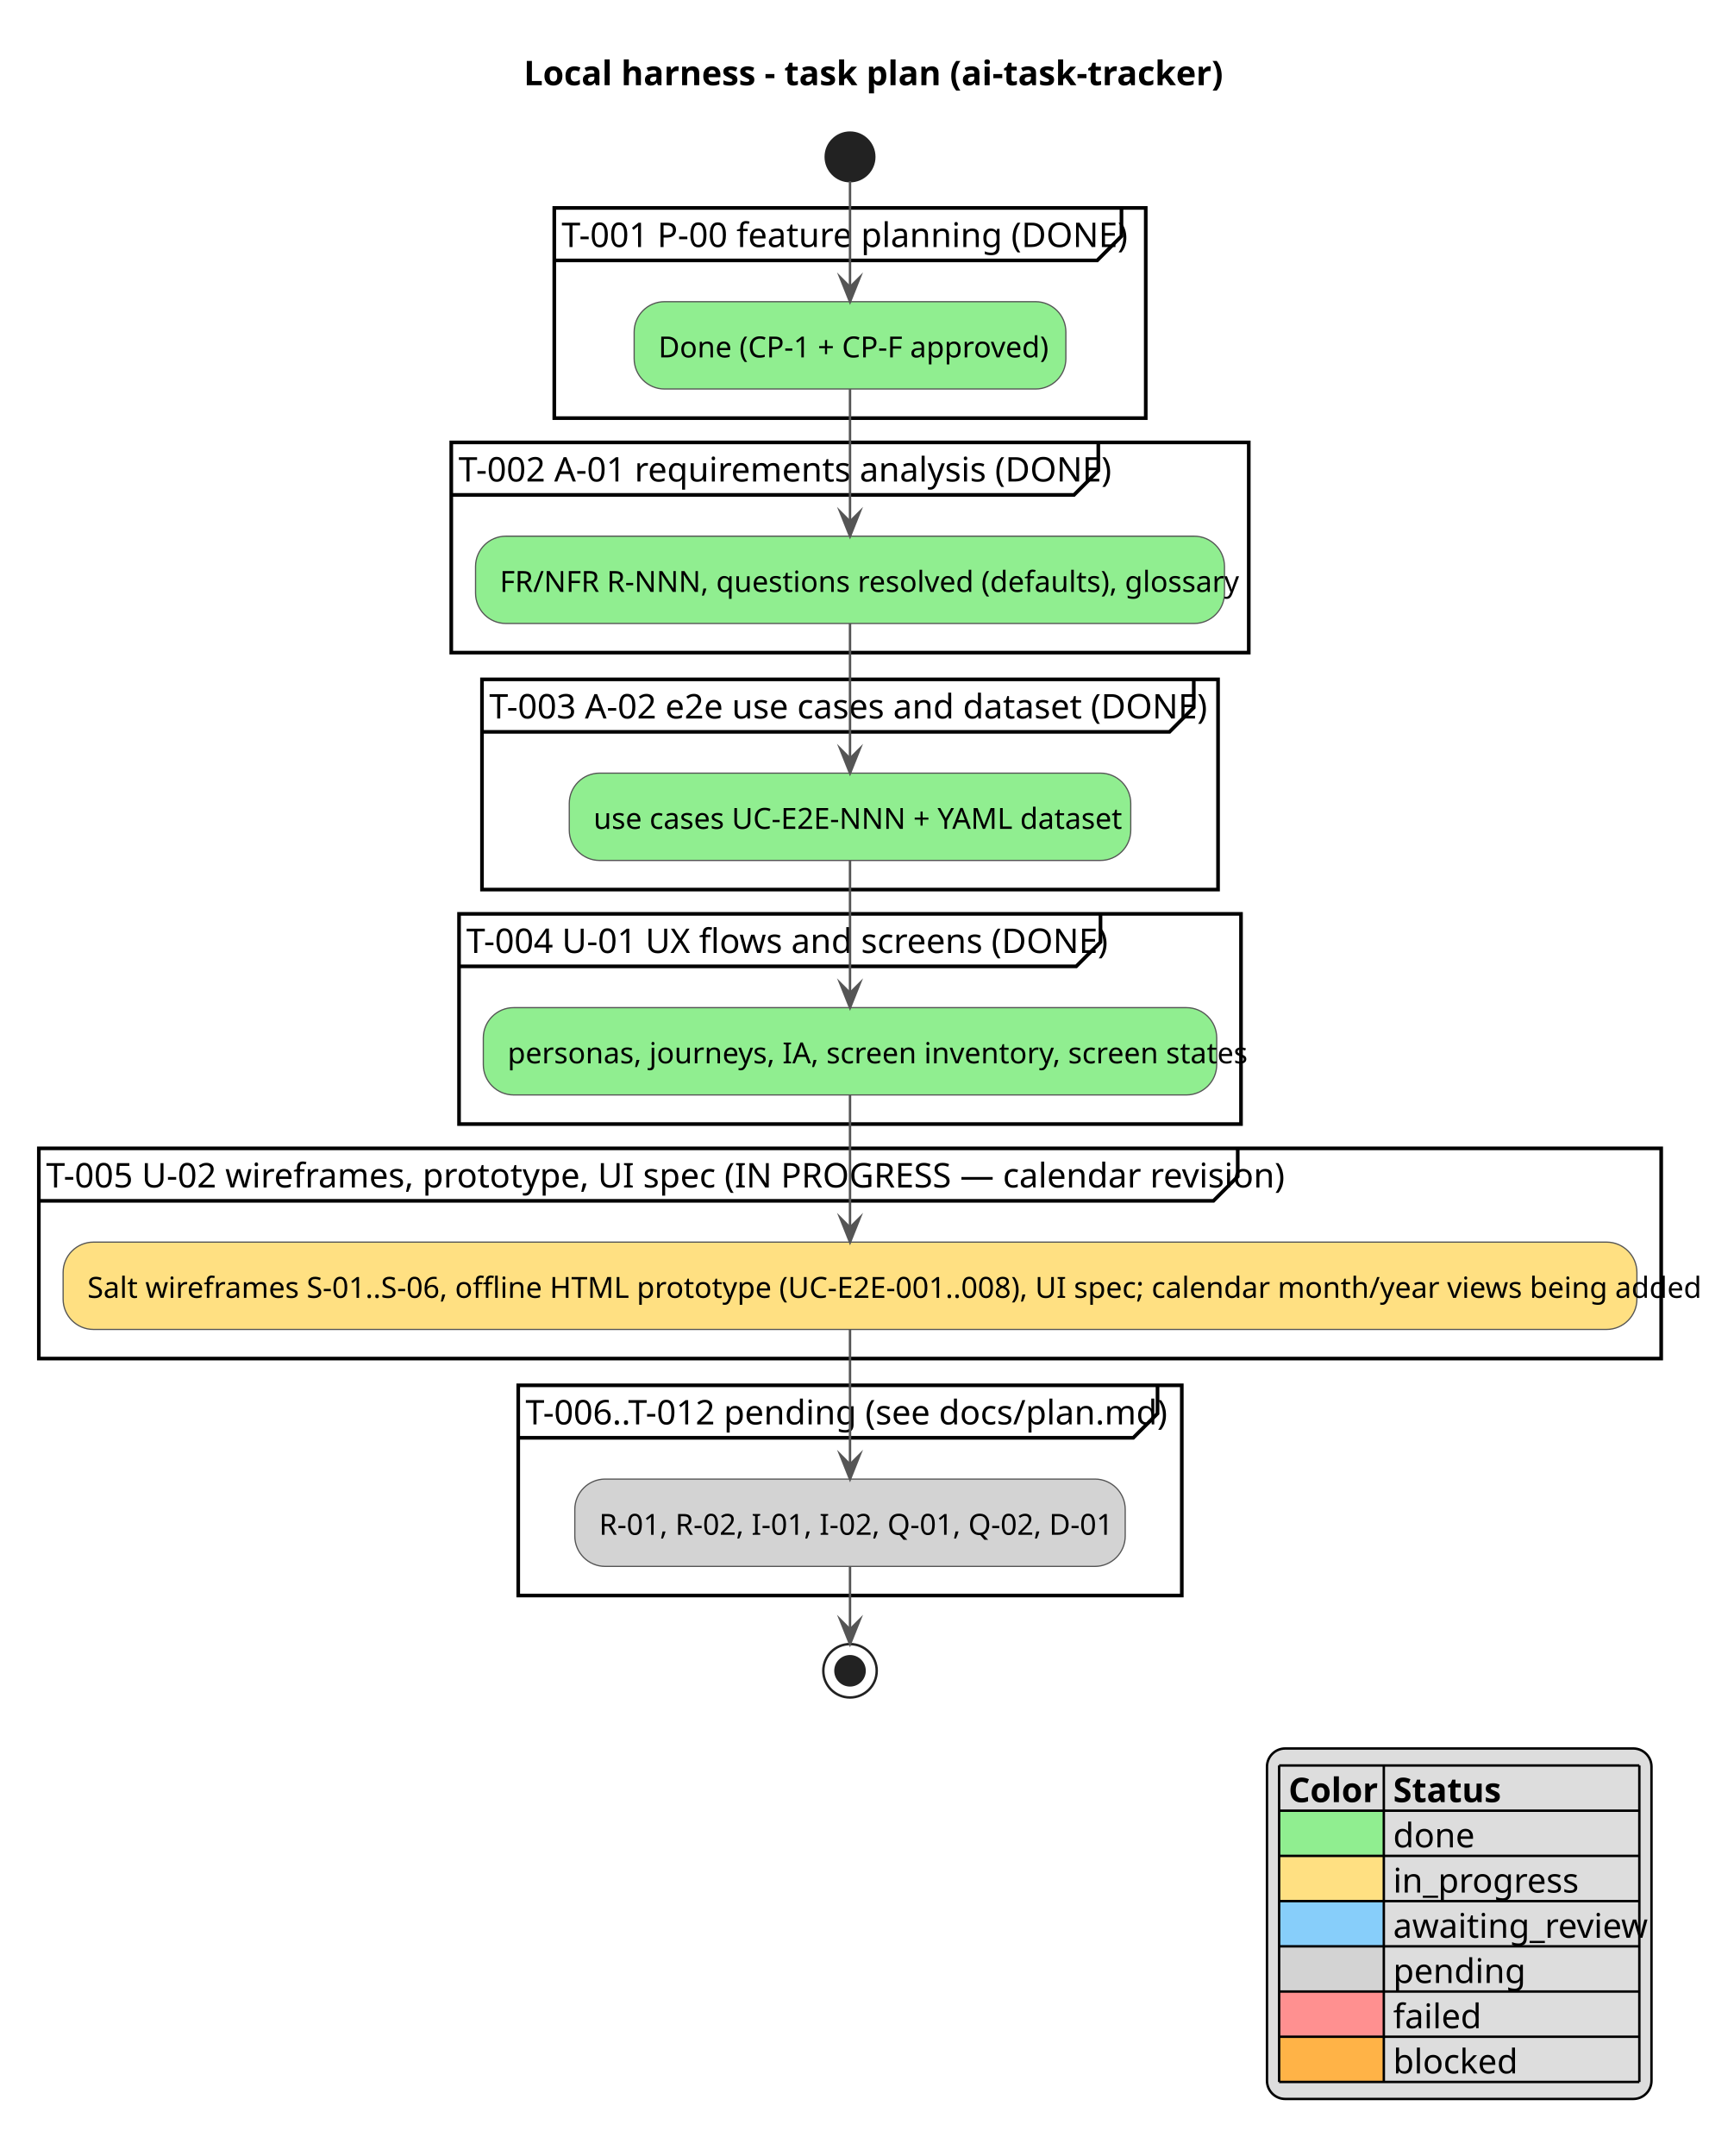
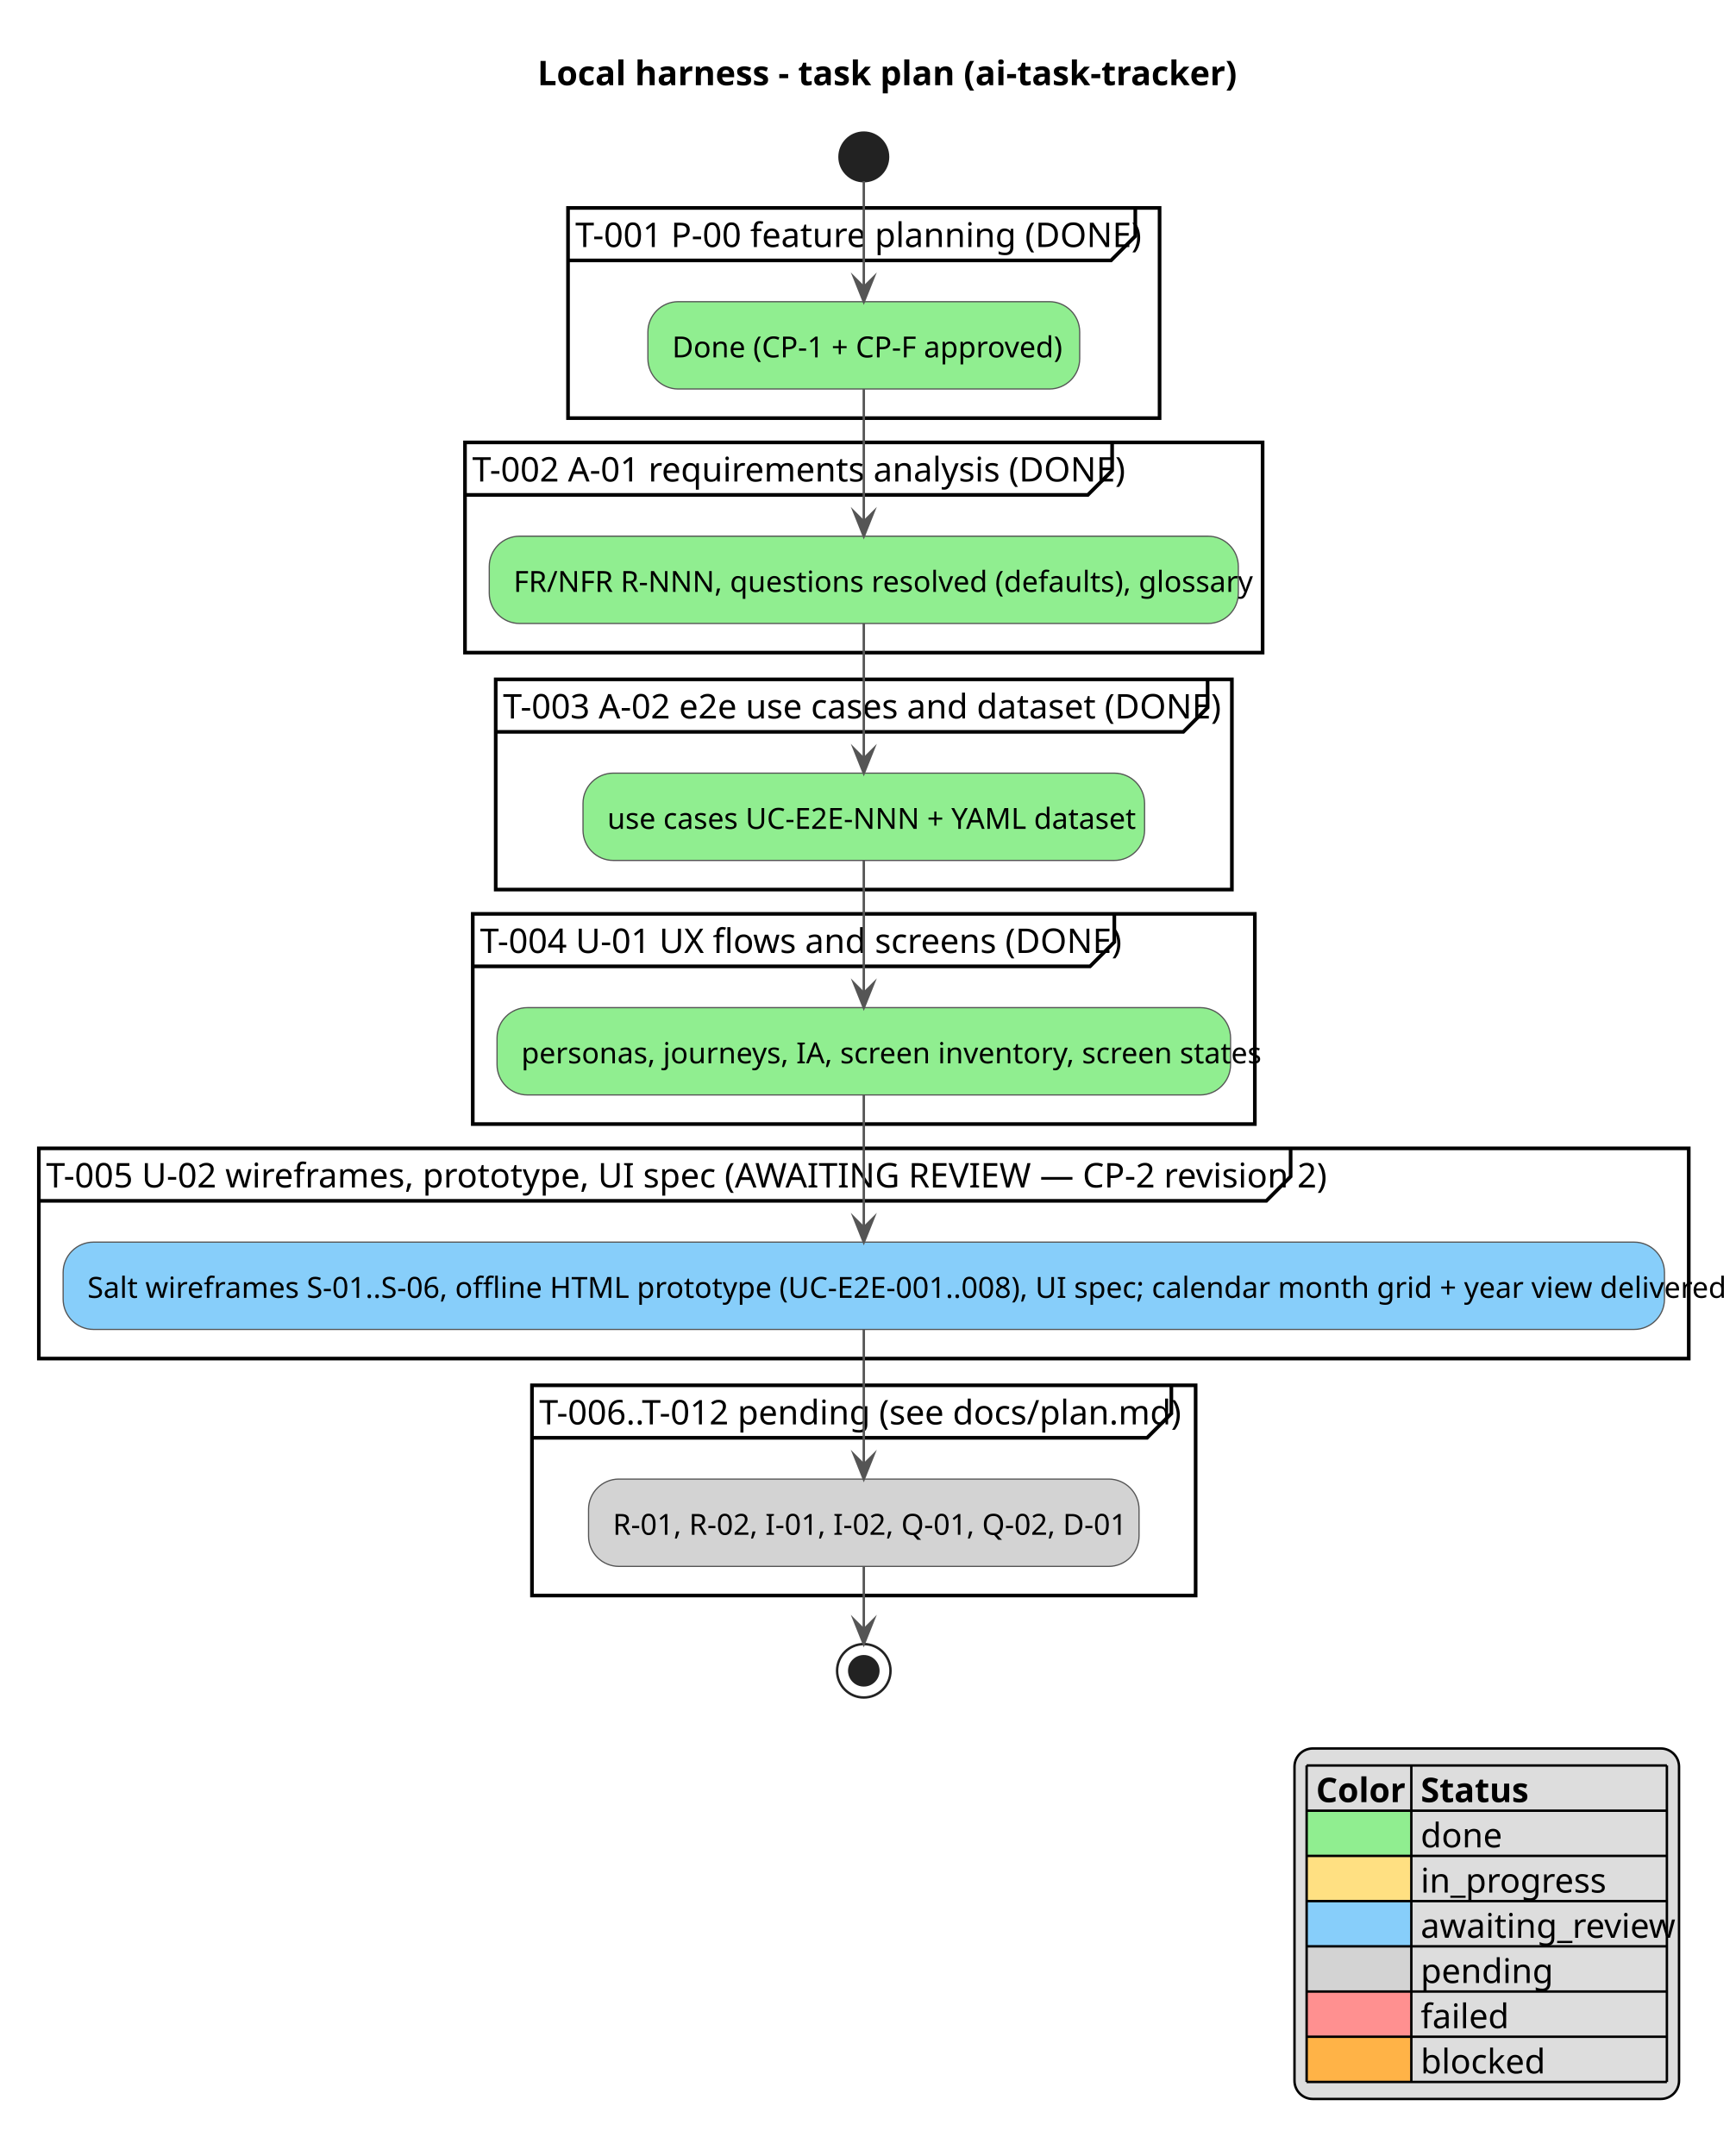
- <svg xmlns="http://www.w3.org/2000/svg" contentStyleType="text/css" data-diagram-type="ACTIVITY" height="888px" preserveAspectRatio="none" style="width:704px;height:888px;background:#FFFFFF;" version="1.1" viewBox="0 0 704 888" width="704px" zoomAndPan="magnify">
+ <svg xmlns="http://www.w3.org/2000/svg" version="1.1" data-diagram-type="ACTIVITY" style="width:715px;height:888px;background:#FFFFFF;" width="715px" height="888px" viewBox="0 0 715 888" zoomAndPan="magnify" preserveAspectRatio="none" contentStyleType="text/css">
  <defs />
-   <g>
+   <g font-family="sans-serif" lengthAdjust="spacing">
    <g class="title" data-source-line="5">
-       <text fill="#000000" font-family="Segoe UI" font-size="14" font-weight="700" lengthAdjust="spacing" textLength="270.826" x="215.743" y="35.107">Local harness - task plan (ai-task-tracker)</text>
+       <text x="221.365" y="35.107" fill="#000" font-size="14" textLength="270.826" font-weight="700" font-family="Segoe UI">Local harness - task plan (ai-task-tracker)</text>
    </g>
-     <ellipse cx="350.156" cy="64.621" fill="#222222" rx="10" ry="10" style="stroke:#222222;stroke-width:1;" />
-     <rect fill="none" height="86.582" style="stroke:#000000;stroke-width:1.5;" width="243.651" x="228.331" y="85.635" />
-     <path d="M461.982,85.635 L461.982,97.256 L451.982,107.256 L228.331,107.256" fill="none" style="stroke:#000000;stroke-width:1.5;" />
-     <text fill="#000000" font-family="Segoe UI" font-size="14" lengthAdjust="spacing" textLength="223.651" x="231.331" y="101.742">T-001 P-00 feature planning (DONE)</text>
-     <rect fill="#90EE90" height="35.961" rx="12.5" ry="12.5" style="stroke:#555555;stroke-width:0.5;" width="177.846" x="261.233" y="124.256" />
-     <text fill="#000000" font-family="Segoe UI" font-size="12" lengthAdjust="spacing" textLength="157.846" x="271.233" y="147.205">Done (CP-1 + CP-F approved)</text>
-     <rect fill="none" height="86.582" style="stroke:#000000;stroke-width:1.5;" width="328.522" x="185.895" y="182.217" />
-     <path d="M452.435,182.217 L452.435,193.838 L442.435,203.838 L185.895,203.838" fill="none" style="stroke:#000000;stroke-width:1.5;" />
-     <text fill="#000000" font-family="Segoe UI" font-size="14" lengthAdjust="spacing" textLength="256.539" x="188.895" y="198.324">T-002 A-01 requirements analysis (DONE)</text>
-     <rect fill="#90EE90" height="35.961" rx="12.5" ry="12.5" style="stroke:#555555;stroke-width:0.5;" width="308.522" x="195.895" y="220.838" />
-     <text fill="#000000" font-family="Segoe UI" font-size="12" lengthAdjust="spacing" textLength="288.522" x="205.895" y="243.787">FR/NFR R-NNN, questions resolved (defaults), glossary</text>
-     <rect fill="none" height="86.582" style="stroke:#000000;stroke-width:1.5;" width="303.213" x="198.55" y="279.812" />
-     <path d="M491.763,279.812 L491.763,291.434 L481.763,301.434 L198.55,301.434" fill="none" style="stroke:#000000;stroke-width:1.5;" />
-     <text fill="#000000" font-family="Segoe UI" font-size="14" lengthAdjust="spacing" textLength="283.213" x="201.55" y="295.92">T-003 A-02 e2e use cases and dataset (DONE)</text>
-     <rect fill="#90EE90" height="35.961" rx="12.5" ry="12.5" style="stroke:#555555;stroke-width:0.5;" width="231.295" x="234.509" y="318.434" />
-     <text fill="#000000" font-family="Segoe UI" font-size="12" lengthAdjust="spacing" textLength="211.295" x="244.509" y="341.383">use cases UC-E2E-NNN + YAML dataset</text>
-     <rect fill="none" height="86.582" style="stroke:#000000;stroke-width:1.5;" width="322.123" x="189.095" y="376.394" />
-     <path d="M453.344,376.394 L453.344,388.016 L443.344,398.016 L189.095,398.016" fill="none" style="stroke:#000000;stroke-width:1.5;" />
-     <text fill="#000000" font-family="Segoe UI" font-size="14" lengthAdjust="spacing" textLength="254.249" x="192.095" y="392.502">T-004 U-01 UX flows and screens (DONE)</text>
-     <rect fill="#90EE90" height="35.961" rx="12.5" ry="12.5" style="stroke:#555555;stroke-width:0.5;" width="302.123" x="199.095" y="415.016" />
-     <text fill="#000000" font-family="Segoe UI" font-size="12" lengthAdjust="spacing" textLength="282.123" x="209.095" y="437.965">personas, journeys, IA, screen inventory, screen states</text>
-     <rect fill="none" height="86.582" style="stroke:#000000;stroke-width:1.5;" width="668.312" x="16" y="472.977" />
-     <path d="M509.868,472.977 L509.868,484.598 L499.868,494.598 L16,494.598" fill="none" style="stroke:#000000;stroke-width:1.5;" />
-     <text fill="#000000" font-family="Segoe UI" font-size="14" lengthAdjust="spacing" textLength="483.868" x="19" y="489.084">T-005 U-02 wireframes, prototype, UI spec (IN PROGRESS — calendar revision)</text>
-     <rect fill="#FFE082" height="35.961" rx="12.5" ry="12.5" style="stroke:#555555;stroke-width:0.5;" width="648.312" x="26" y="511.598" />
-     <text fill="#000000" font-family="Segoe UI" font-size="12" lengthAdjust="spacing" textLength="628.312" x="36" y="534.547">Salt wireframes S-01..S-06, offline HTML prototype (UC-E2E-001..008), UI spec; calendar month/year views being added</text>
-     <rect fill="none" height="86.582" style="stroke:#000000;stroke-width:1.5;" width="273.347" x="213.483" y="570.572" />
-     <path d="M476.83,570.572 L476.83,582.193 L466.83,592.193 L213.483,592.193" fill="none" style="stroke:#000000;stroke-width:1.5;" />
-     <text fill="#000000" font-family="Segoe UI" font-size="14" lengthAdjust="spacing" textLength="253.347" x="216.483" y="586.68">T-006..T-012 pending (see docs/plan.md)</text>
-     <rect fill="#D3D3D3" height="35.961" rx="12.5" ry="12.5" style="stroke:#555555;stroke-width:0.5;" width="226.736" x="236.788" y="609.193" />
-     <text fill="#000000" font-family="Segoe UI" font-size="12" lengthAdjust="spacing" textLength="206.736" x="246.788" y="632.143">R-01, R-02, I-01, I-02, Q-01, Q-02, D-01</text>
-     <ellipse cx="350.156" cy="688.154" fill="none" rx="11" ry="11" style="stroke:#222222;stroke-width:1;" />
-     <ellipse cx="350.156" cy="688.154" fill="#222222" rx="6" ry="6" style="stroke:#222222;stroke-width:1;" />
-     <line style="stroke:#555555;stroke-width:1;" x1="350.156" x2="350.156" y1="74.621" y2="124.256" />
-     <polygon fill="#555555" points="346.156,114.256,350.156,124.256,354.156,114.256,350.156,118.256" style="stroke:#555555;stroke-width:1;stroke-linejoin:miter;stroke-miterlimit:10;" />
-     <line style="stroke:#555555;stroke-width:1;" x1="350.156" x2="350.156" y1="160.217" y2="220.838" />
-     <polygon fill="#555555" points="346.156,210.838,350.156,220.838,354.156,210.838,350.156,214.838" style="stroke:#555555;stroke-width:1;stroke-linejoin:miter;stroke-miterlimit:10;" />
-     <line style="stroke:#555555;stroke-width:1;" x1="350.156" x2="350.156" y1="256.799" y2="318.434" />
-     <polygon fill="#555555" points="346.156,308.434,350.156,318.434,354.156,308.434,350.156,312.434" style="stroke:#555555;stroke-width:1;stroke-linejoin:miter;stroke-miterlimit:10;" />
-     <line style="stroke:#555555;stroke-width:1;" x1="350.156" x2="350.156" y1="354.394" y2="415.016" />
-     <polygon fill="#555555" points="346.156,405.016,350.156,415.016,354.156,405.016,350.156,409.016" style="stroke:#555555;stroke-width:1;stroke-linejoin:miter;stroke-miterlimit:10;" />
-     <line style="stroke:#555555;stroke-width:1;" x1="350.156" x2="350.156" y1="450.977" y2="511.598" />
-     <polygon fill="#555555" points="346.156,501.598,350.156,511.598,354.156,501.598,350.156,505.598" style="stroke:#555555;stroke-width:1;stroke-linejoin:miter;stroke-miterlimit:10;" />
-     <line style="stroke:#555555;stroke-width:1;" x1="350.156" x2="350.156" y1="547.559" y2="609.193" />
-     <polygon fill="#555555" points="346.156,599.193,350.156,609.193,354.156,599.193,350.156,603.193" style="stroke:#555555;stroke-width:1;stroke-linejoin:miter;stroke-miterlimit:10;" />
-     <line style="stroke:#555555;stroke-width:1;" x1="350.156" x2="350.156" y1="645.154" y2="677.154" />
-     <polygon fill="#555555" points="346.156,667.154,350.156,677.154,354.156,667.154,350.156,671.154" style="stroke:#555555;stroke-width:1;stroke-linejoin:miter;stroke-miterlimit:10;" />
+     <ellipse cx="355.778" cy="64.621" rx="10" ry="10" fill="#222" style="stroke:#222;stroke-width:1;" />
+     <rect x="233.953" y="85.635" width="243.651" height="86.582" fill="none" style="stroke:#000;stroke-width:1.5;" />
+     <path d="M467.604,85.635 L467.604,97.256 L457.604,107.256 L233.953,107.256" style="stroke:#000;stroke-width:1.5;" fill="none" />
+     <text x="236.953" y="101.742" fill="#000" font-size="14" textLength="223.651" font-family="Segoe UI">T-001 P-00 feature planning (DONE)</text>
+     <rect x="266.855" y="124.256" width="177.846" height="35.961" fill="#90EE90" style="stroke:#555;stroke-width:0.5;" rx="12.5" ry="12.5" />
+     <text x="276.855" y="147.205" fill="#000" font-size="12" textLength="157.846" font-family="Segoe UI">Done (CP-1 + CP-F approved)</text>
+     <rect x="191.518" y="182.217" width="328.521" height="86.582" fill="none" style="stroke:#000;stroke-width:1.5;" />
+     <path d="M458.057,182.217 L458.057,193.838 L448.057,203.838 L191.518,203.838" style="stroke:#000;stroke-width:1.5;" fill="none" />
+     <text x="194.518" y="198.324" fill="#000" font-size="14" textLength="256.539" font-family="Segoe UI">T-002 A-01 requirements analysis (DONE)</text>
+     <rect x="201.518" y="220.838" width="308.521" height="35.961" fill="#90EE90" style="stroke:#555;stroke-width:0.5;" rx="12.5" ry="12.5" />
+     <text x="211.518" y="243.787" fill="#000" font-size="12" textLength="288.521" font-family="Segoe UI">FR/NFR R-NNN, questions resolved (defaults), glossary</text>
+     <rect x="204.172" y="279.813" width="303.213" height="86.582" fill="none" style="stroke:#000;stroke-width:1.5;" />
+     <path d="M497.385,279.813 L497.385,291.434 L487.385,301.434 L204.172,301.434" style="stroke:#000;stroke-width:1.5;" fill="none" />
+     <text x="207.172" y="295.92" fill="#000" font-size="14" textLength="283.213" font-family="Segoe UI">T-003 A-02 e2e use cases and dataset (DONE)</text>
+     <rect x="240.131" y="318.434" width="231.295" height="35.961" fill="#90EE90" style="stroke:#555;stroke-width:0.5;" rx="12.5" ry="12.5" />
+     <text x="250.131" y="341.383" fill="#000" font-size="12" textLength="211.295" font-family="Segoe UI">use cases UC-E2E-NNN + YAML dataset</text>
+     <rect x="194.717" y="376.395" width="322.123" height="86.582" fill="none" style="stroke:#000;stroke-width:1.5;" />
+     <path d="M458.966,376.395 L458.966,388.016 L448.966,398.016 L194.717,398.016" style="stroke:#000;stroke-width:1.5;" fill="none" />
+     <text x="197.717" y="392.502" fill="#000" font-size="14" textLength="254.249" font-family="Segoe UI">T-004 U-01 UX flows and screens (DONE)</text>
+     <rect x="204.717" y="415.016" width="302.123" height="35.961" fill="#90EE90" style="stroke:#555;stroke-width:0.5;" rx="12.5" ry="12.5" />
+     <text x="214.717" y="437.965" fill="#000" font-size="12" textLength="282.123" font-family="Segoe UI">personas, journeys, IA, screen inventory, screen states</text>
+     <rect x="16" y="472.977" width="679.557" height="86.582" fill="none" style="stroke:#000;stroke-width:1.5;" />
+     <path d="M531.579,472.977 L531.579,484.598 L521.579,494.598 L16,494.598" style="stroke:#000;stroke-width:1.5;" fill="none" />
+     <text x="19" y="489.084" fill="#000" font-size="14" textLength="505.579" font-family="Segoe UI">T-005 U-02 wireframes, prototype, UI spec (AWAITING REVIEW — CP-2 revision 2)</text>
+     <rect x="26" y="511.598" width="659.557" height="35.961" fill="#87CEFA" style="stroke:#555;stroke-width:0.5;" rx="12.5" ry="12.5" />
+     <text x="36" y="534.547" fill="#000" font-size="12" textLength="639.557" font-family="Segoe UI">Salt wireframes S-01..S-06, offline HTML prototype (UC-E2E-001..008), UI spec; calendar month grid + year view delivered</text>
+     <rect x="219.105" y="570.572" width="273.347" height="86.582" fill="none" style="stroke:#000;stroke-width:1.5;" />
+     <path d="M482.452,570.572 L482.452,582.193 L472.452,592.193 L219.105,592.193" style="stroke:#000;stroke-width:1.5;" fill="none" />
+     <text x="222.105" y="586.68" fill="#000" font-size="14" textLength="253.347" font-family="Segoe UI">T-006..T-012 pending (see docs/plan.md)</text>
+     <rect x="242.41" y="609.193" width="226.736" height="35.961" fill="#D3D3D3" style="stroke:#555;stroke-width:0.5;" rx="12.5" ry="12.5" />
+     <text x="252.41" y="632.143" fill="#000" font-size="12" textLength="206.736" font-family="Segoe UI">R-01, R-02, I-01, I-02, Q-01, Q-02, D-01</text>
+     <ellipse cx="355.778" cy="688.154" rx="11" ry="11" fill="none" style="stroke:#222;stroke-width:1;" />
+     <ellipse cx="355.778" cy="688.154" rx="6" ry="6" fill="#222" style="stroke:#222;stroke-width:1;" />
+     <line x1="355.778" y1="74.621" x2="355.778" y2="124.256" style="stroke:#555;stroke-width:1;" />
+     <polygon points="351.778,114.256,355.778,124.256,359.778,114.256,355.778,118.256" fill="#555" style="stroke:#555;stroke-width:1;stroke-linejoin:miter;stroke-miterlimit:10;" />
+     <line x1="355.778" y1="160.217" x2="355.778" y2="220.838" style="stroke:#555;stroke-width:1;" />
+     <polygon points="351.778,210.838,355.778,220.838,359.778,210.838,355.778,214.838" fill="#555" style="stroke:#555;stroke-width:1;stroke-linejoin:miter;stroke-miterlimit:10;" />
+     <line x1="355.778" y1="256.799" x2="355.778" y2="318.434" style="stroke:#555;stroke-width:1;" />
+     <polygon points="351.778,308.434,355.778,318.434,359.778,308.434,355.778,312.434" fill="#555" style="stroke:#555;stroke-width:1;stroke-linejoin:miter;stroke-miterlimit:10;" />
+     <line x1="355.778" y1="354.395" x2="355.778" y2="415.016" style="stroke:#555;stroke-width:1;" />
+     <polygon points="351.778,405.016,355.778,415.016,359.778,405.016,355.778,409.016" fill="#555" style="stroke:#555;stroke-width:1;stroke-linejoin:miter;stroke-miterlimit:10;" />
+     <line x1="355.778" y1="450.977" x2="355.778" y2="511.598" style="stroke:#555;stroke-width:1;" />
+     <polygon points="351.778,501.598,355.778,511.598,359.778,501.598,355.778,505.598" fill="#555" style="stroke:#555;stroke-width:1;stroke-linejoin:miter;stroke-miterlimit:10;" />
+     <line x1="355.778" y1="547.559" x2="355.778" y2="609.193" style="stroke:#555;stroke-width:1;" />
+     <polygon points="351.778,599.193,355.778,609.193,359.778,599.193,355.778,603.193" fill="#555" style="stroke:#555;stroke-width:1;stroke-linejoin:miter;stroke-miterlimit:10;" />
+     <line x1="355.778" y1="645.154" x2="355.778" y2="677.154" style="stroke:#555;stroke-width:1;" />
+     <polygon points="351.778,667.154,355.778,677.154,359.778,667.154,355.778,671.154" fill="#555" style="stroke:#555;stroke-width:1;stroke-linejoin:miter;stroke-miterlimit:10;" />
    <g class="legend" data-source-line="28">
-       <rect fill="#DDDDDD" height="144.348" rx="7.5" ry="7.5" style="stroke:#000000;stroke-width:1;" width="158.388" x="521.925" y="720.154" />
-       <text fill="#000000" font-family="Segoe UI" font-size="14" font-weight="700" lengthAdjust="spacing" textLength="35.403" x="530.787" y="742.262">Color</text>
-       <text fill="#000000" font-family="Segoe UI" font-size="14" font-weight="700" lengthAdjust="spacing" textLength="40.906" x="573.915" y="742.262">Status</text>
-       <rect fill="#90EE90" height="18.621" style="stroke:none;stroke-width:1;" width="43.128" x="526.925" y="745.775" />
-       <text fill="#000000" font-family="Segoe UI" font-size="14" lengthAdjust="spacing" textLength="3.835" x="526.925" y="760.883"> </text>
-       <text fill="#000000" font-family="Segoe UI" font-size="14" lengthAdjust="spacing" textLength="31.691" x="573.888" y="760.883">done</text>
-       <rect fill="#FFE082" height="18.621" style="stroke:none;stroke-width:1;" width="43.128" x="526.925" y="764.396" />
-       <text fill="#000000" font-family="Segoe UI" font-size="14" lengthAdjust="spacing" textLength="3.835" x="526.925" y="779.504"> </text>
-       <text fill="#000000" font-family="Segoe UI" font-size="14" lengthAdjust="spacing" textLength="70.738" x="573.888" y="779.504">in_progress</text>
-       <rect fill="#87CEFA" height="18.621" style="stroke:none;stroke-width:1;" width="43.128" x="526.925" y="783.018" />
-       <text fill="#000000" font-family="Segoe UI" font-size="14" lengthAdjust="spacing" textLength="3.835" x="526.925" y="798.125"> </text>
-       <text fill="#000000" font-family="Segoe UI" font-size="14" lengthAdjust="spacing" textLength="97.59" x="573.888" y="798.125">awaiting_review</text>
-       <rect fill="#D3D3D3" height="18.621" style="stroke:none;stroke-width:1;" width="43.128" x="526.925" y="801.639" />
-       <text fill="#000000" font-family="Segoe UI" font-size="14" lengthAdjust="spacing" textLength="3.835" x="526.925" y="816.746"> </text>
-       <text fill="#000000" font-family="Segoe UI" font-size="14" lengthAdjust="spacing" textLength="51.276" x="573.888" y="816.746">pending</text>
-       <rect fill="#FF9090" height="18.621" style="stroke:none;stroke-width:1;" width="43.128" x="526.925" y="820.26" />
-       <text fill="#000000" font-family="Segoe UI" font-size="14" lengthAdjust="spacing" textLength="3.835" x="526.925" y="835.367"> </text>
-       <text fill="#000000" font-family="Segoe UI" font-size="14" lengthAdjust="spacing" textLength="33.852" x="573.888" y="835.367">failed</text>
-       <rect fill="#FFB347" height="18.621" style="stroke:none;stroke-width:1;" width="43.128" x="526.925" y="838.881" />
-       <text fill="#000000" font-family="Segoe UI" font-size="14" lengthAdjust="spacing" textLength="3.835" x="526.925" y="853.988"> </text>
-       <text fill="#000000" font-family="Segoe UI" font-size="14" lengthAdjust="spacing" textLength="48.815" x="573.888" y="853.988">blocked</text>
-       <line style="stroke:#000000;stroke-width:1;" x1="526.925" x2="675.312" y1="727.154" y2="727.154" />
-       <line style="stroke:#000000;stroke-width:1;" x1="526.925" x2="675.312" y1="745.775" y2="745.775" />
-       <line style="stroke:#000000;stroke-width:1;" x1="526.925" x2="675.312" y1="764.396" y2="764.396" />
-       <line style="stroke:#000000;stroke-width:1;" x1="526.925" x2="675.312" y1="783.018" y2="783.018" />
-       <line style="stroke:#000000;stroke-width:1;" x1="526.925" x2="675.312" y1="801.639" y2="801.639" />
-       <line style="stroke:#000000;stroke-width:1;" x1="526.925" x2="675.312" y1="820.26" y2="820.26" />
-       <line style="stroke:#000000;stroke-width:1;" x1="526.925" x2="675.312" y1="838.881" y2="838.881" />
-       <line style="stroke:#000000;stroke-width:1;" x1="526.925" x2="675.312" y1="857.502" y2="857.502" />
-       <line style="stroke:#000000;stroke-width:1;" x1="526.925" x2="526.925" y1="727.154" y2="857.502" />
-       <line style="stroke:#000000;stroke-width:1;" x1="570.053" x2="570.053" y1="727.154" y2="857.502" />
-       <line style="stroke:#000000;stroke-width:1;" x1="675.312" x2="675.312" y1="727.154" y2="857.502" />
+       <rect x="533.169" y="720.154" width="158.388" height="144.348" fill="#DDD" style="stroke:#000;stroke-width:1;" rx="7.5" ry="7.5" />
+       <text x="542.031" y="742.262" fill="#000" font-size="14" textLength="35.403" font-weight="700" font-family="Segoe UI">Color</text>
+       <text x="585.159" y="742.262" fill="#000" font-size="14" textLength="40.906" font-weight="700" font-family="Segoe UI">Status</text>
+       <rect x="538.169" y="745.775" width="43.128" height="18.621" fill="#90EE90" style="stroke:none;" />
+       <text x="538.169" y="760.883" fill="#000" font-size="14" font-family="Segoe UI"> </text>
+       <text x="585.132" y="760.883" fill="#000" font-size="14" textLength="31.691" font-family="Segoe UI">done</text>
+       <rect x="538.169" y="764.396" width="43.128" height="18.621" fill="#FFE082" style="stroke:none;" />
+       <text x="538.169" y="779.504" fill="#000" font-size="14" font-family="Segoe UI"> </text>
+       <text x="585.132" y="779.504" fill="#000" font-size="14" textLength="70.738" font-family="Segoe UI">in_progress</text>
+       <rect x="538.169" y="783.018" width="43.128" height="18.621" fill="#87CEFA" style="stroke:none;" />
+       <text x="538.169" y="798.125" fill="#000" font-size="14" font-family="Segoe UI"> </text>
+       <text x="585.132" y="798.125" fill="#000" font-size="14" textLength="97.59" font-family="Segoe UI">awaiting_review</text>
+       <rect x="538.169" y="801.639" width="43.128" height="18.621" fill="#D3D3D3" style="stroke:none;" />
+       <text x="538.169" y="816.746" fill="#000" font-size="14" font-family="Segoe UI"> </text>
+       <text x="585.132" y="816.746" fill="#000" font-size="14" textLength="51.276" font-family="Segoe UI">pending</text>
+       <rect x="538.169" y="820.26" width="43.128" height="18.621" fill="#FF9090" style="stroke:none;" />
+       <text x="538.169" y="835.367" fill="#000" font-size="14" font-family="Segoe UI"> </text>
+       <text x="585.132" y="835.367" fill="#000" font-size="14" textLength="33.852" font-family="Segoe UI">failed</text>
+       <rect x="538.169" y="838.881" width="43.128" height="18.621" fill="#FFB347" style="stroke:none;" />
+       <text x="538.169" y="853.988" fill="#000" font-size="14" font-family="Segoe UI"> </text>
+       <text x="585.132" y="853.988" fill="#000" font-size="14" textLength="48.815" font-family="Segoe UI">blocked</text>
+       <line x1="538.169" y1="727.154" x2="686.557" y2="727.154" style="stroke:#000;stroke-width:1;" />
+       <line x1="538.169" y1="745.775" x2="686.557" y2="745.775" style="stroke:#000;stroke-width:1;" />
+       <line x1="538.169" y1="764.396" x2="686.557" y2="764.396" style="stroke:#000;stroke-width:1;" />
+       <line x1="538.169" y1="783.018" x2="686.557" y2="783.018" style="stroke:#000;stroke-width:1;" />
+       <line x1="538.169" y1="801.639" x2="686.557" y2="801.639" style="stroke:#000;stroke-width:1;" />
+       <line x1="538.169" y1="820.26" x2="686.557" y2="820.26" style="stroke:#000;stroke-width:1;" />
+       <line x1="538.169" y1="838.881" x2="686.557" y2="838.881" style="stroke:#000;stroke-width:1;" />
+       <line x1="538.169" y1="857.502" x2="686.557" y2="857.502" style="stroke:#000;stroke-width:1;" />
+       <line x1="538.169" y1="727.154" x2="538.169" y2="857.502" style="stroke:#000;stroke-width:1;" />
+       <line x1="581.297" y1="727.154" x2="581.297" y2="857.502" style="stroke:#000;stroke-width:1;" />
+       <line x1="686.557" y1="727.154" x2="686.557" y2="857.502" style="stroke:#000;stroke-width:1;" />
    </g>
  </g>
</svg>
